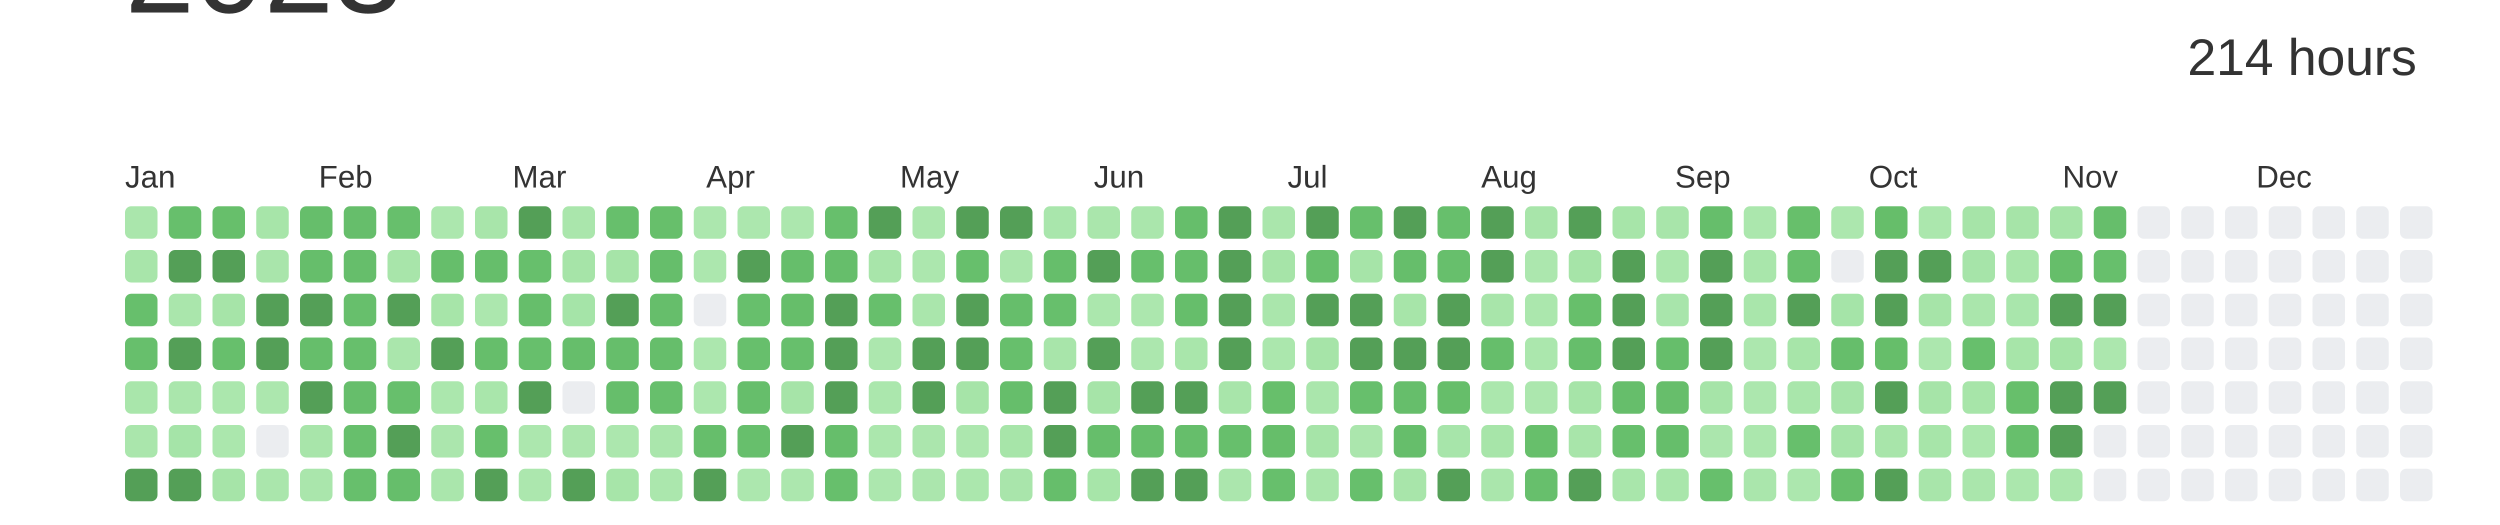
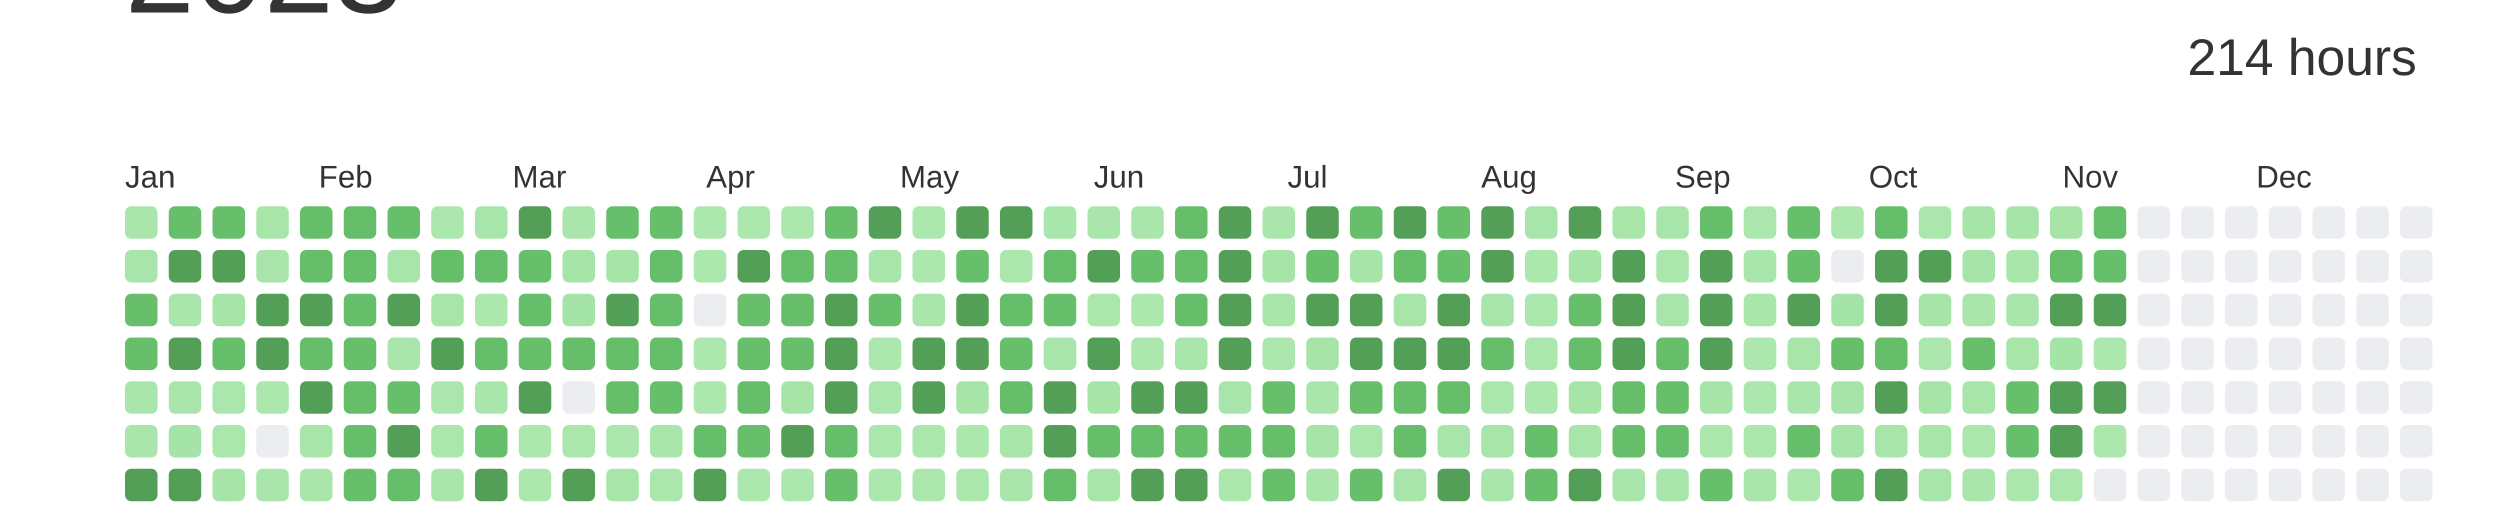
<svg xmlns="http://www.w3.org/2000/svg" baseProfile="full" height="42mm" version="1.1" viewBox="0,0,200,42" width="200mm">
  <defs />
  <rect fill="#ffffff" height="42" width="200" x="0" y="0" />
  <text alignment-baseline="hanging" fill="#333333" style="font-size:10.0px; font-family:Arial;" x="10" y="1">2023</text>
  <text alignment-baseline="hanging" fill="#333333" style="font-size:4.125px; font-family:Arial;" x="175" y="6">214 hours</text>
  <text fill="#333333" style="font-size:2.5px; font-family:Arial" x="10.0" y="15">Jan</text>
  <text fill="#333333" style="font-size:2.5px; font-family:Arial" x="25.5" y="15">Feb</text>
  <text fill="#333333" style="font-size:2.5px; font-family:Arial" x="41.0" y="15">Mar</text>
  <text fill="#333333" style="font-size:2.5px; font-family:Arial" x="56.5" y="15">Apr</text>
  <text fill="#333333" style="font-size:2.5px; font-family:Arial" x="72.0" y="15">May</text>
  <text fill="#333333" style="font-size:2.5px; font-family:Arial" x="87.5" y="15">Jun</text>
  <text fill="#333333" style="font-size:2.5px; font-family:Arial" x="103.0" y="15">Jul</text>
  <text fill="#333333" style="font-size:2.5px; font-family:Arial" x="118.5" y="15">Aug</text>
  <text fill="#333333" style="font-size:2.5px; font-family:Arial" x="134.0" y="15">Sep</text>
  <text fill="#333333" style="font-size:2.5px; font-family:Arial" x="149.5" y="15">Oct</text>
  <text fill="#333333" style="font-size:2.5px; font-family:Arial" x="165.0" y="15">Nov</text>
  <text fill="#333333" style="font-size:2.5px; font-family:Arial" x="180.5" y="15">Dec</text>
  <rect fill="#aae6ac" height="2.6" rx="0.5" ry="0.5" width="2.6" x="10.0" y="16.5" />
  <rect fill="#a8e5aa" height="2.6" rx="0.5" ry="0.5" width="2.6" x="10.0" y="20.0" />
  <rect fill="#67bf6c" height="2.6" rx="0.5" ry="0.5" width="2.6" x="10.0" y="23.5" />
  <rect fill="#67bf6c" height="2.6" rx="0.5" ry="0.5" width="2.6" x="10.0" y="27.0" />
  <rect fill="#a9e6ab" height="2.6" rx="0.5" ry="0.5" width="2.6" x="10.0" y="30.5" />
  <rect fill="#aae6ac" height="2.6" rx="0.5" ry="0.5" width="2.6" x="10.0" y="34.0" />
  <rect fill="#549F57" height="2.6" rx="0.5" ry="0.5" width="2.6" x="10.0" y="37.5" />
  <rect fill="#67bf6c" height="2.6" rx="0.5" ry="0.5" width="2.6" x="13.5" y="16.5" />
  <rect fill="#549F57" height="2.6" rx="0.5" ry="0.5" width="2.6" x="13.5" y="20.0" />
  <rect fill="#aae6ac" height="2.6" rx="0.5" ry="0.5" width="2.6" x="13.5" y="23.5" />
  <rect fill="#549F57" height="2.6" rx="0.5" ry="0.5" width="2.6" x="13.5" y="27.0" />
  <rect fill="#aae6ac" height="2.6" rx="0.5" ry="0.5" width="2.6" x="13.5" y="30.5" />
  <rect fill="#a5e4a8" height="2.6" rx="0.5" ry="0.5" width="2.6" x="13.5" y="34.0" />
  <rect fill="#549F57" height="2.6" rx="0.5" ry="0.5" width="2.6" x="13.5" y="37.5" />
  <rect fill="#67bf6b" height="2.6" rx="0.5" ry="0.5" width="2.6" x="17.0" y="16.5" />
  <rect fill="#549F57" height="2.6" rx="0.5" ry="0.5" width="2.6" x="17.0" y="20.0" />
  <rect fill="#a6e4a8" height="2.6" rx="0.5" ry="0.5" width="2.6" x="17.0" y="23.5" />
  <rect fill="#67bf6c" height="2.6" rx="0.5" ry="0.5" width="2.6" x="17.0" y="27.0" />
  <rect fill="#abe7ad" height="2.6" rx="0.5" ry="0.5" width="2.6" x="17.0" y="30.5" />
  <rect fill="#abe7ad" height="2.6" rx="0.5" ry="0.5" width="2.6" x="17.0" y="34.0" />
  <rect fill="#a6e4a8" height="2.6" rx="0.5" ry="0.5" width="2.6" x="17.0" y="37.5" />
  <rect fill="#a7e5a9" height="2.6" rx="0.5" ry="0.5" width="2.6" x="20.5" y="16.5" />
  <rect fill="#a9e5ab" height="2.6" rx="0.5" ry="0.5" width="2.6" x="20.5" y="20.0" />
  <rect fill="#549F57" height="2.6" rx="0.5" ry="0.5" width="2.6" x="20.5" y="23.5" />
  <rect fill="#549F57" height="2.6" rx="0.5" ry="0.5" width="2.6" x="20.5" y="27.0" />
  <rect fill="#ace7ae" height="2.6" rx="0.5" ry="0.5" width="2.6" x="20.5" y="30.5" />
  <rect fill="#EBEDF0" height="2.6" rx="0.5" ry="0.5" width="2.6" x="20.5" y="34.0" />
  <rect fill="#aae6ac" height="2.6" rx="0.5" ry="0.5" width="2.6" x="20.5" y="37.5" />
  <rect fill="#66be6b" height="2.6" rx="0.5" ry="0.5" width="2.6" x="24.0" y="16.5" />
  <rect fill="#66be6b" height="2.6" rx="0.5" ry="0.5" width="2.6" x="24.0" y="20.0" />
  <rect fill="#549F57" height="2.6" rx="0.5" ry="0.5" width="2.6" x="24.0" y="23.5" />
  <rect fill="#66be6b" height="2.6" rx="0.5" ry="0.5" width="2.6" x="24.0" y="27.0" />
  <rect fill="#549F57" height="2.6" rx="0.5" ry="0.5" width="2.6" x="24.0" y="30.5" />
  <rect fill="#a8e5aa" height="2.6" rx="0.5" ry="0.5" width="2.6" x="24.0" y="34.0" />
  <rect fill="#aae6ac" height="2.6" rx="0.5" ry="0.5" width="2.6" x="24.0" y="37.5" />
  <rect fill="#66be6b" height="2.6" rx="0.5" ry="0.5" width="2.6" x="27.5" y="16.5" />
  <rect fill="#66be6b" height="2.6" rx="0.5" ry="0.5" width="2.6" x="27.5" y="20.0" />
  <rect fill="#67bf6c" height="2.6" rx="0.5" ry="0.5" width="2.6" x="27.5" y="23.5" />
  <rect fill="#67bf6c" height="2.6" rx="0.5" ry="0.5" width="2.6" x="27.5" y="27.0" />
  <rect fill="#66be6b" height="2.6" rx="0.5" ry="0.5" width="2.6" x="27.5" y="30.5" />
  <rect fill="#67bf6c" height="2.6" rx="0.5" ry="0.5" width="2.6" x="27.5" y="34.0" />
  <rect fill="#67bf6c" height="2.6" rx="0.5" ry="0.5" width="2.6" x="27.5" y="37.5" />
  <rect fill="#67bf6c" height="2.6" rx="0.5" ry="0.5" width="2.6" x="31.0" y="16.5" />
  <rect fill="#a8e5aa" height="2.6" rx="0.5" ry="0.5" width="2.6" x="31.0" y="20.0" />
  <rect fill="#549F57" height="2.6" rx="0.5" ry="0.5" width="2.6" x="31.0" y="23.5" />
  <rect fill="#aae6ac" height="2.6" rx="0.5" ry="0.5" width="2.6" x="31.0" y="27.0" />
  <rect fill="#67bf6c" height="2.6" rx="0.5" ry="0.5" width="2.6" x="31.0" y="30.5" />
  <rect fill="#549F57" height="2.6" rx="0.5" ry="0.5" width="2.6" x="31.0" y="34.0" />
  <rect fill="#66be6b" height="2.6" rx="0.5" ry="0.5" width="2.6" x="31.0" y="37.5" />
  <rect fill="#ace7ae" height="2.6" rx="0.5" ry="0.5" width="2.6" x="34.5" y="16.5" />
  <rect fill="#66be6b" height="2.6" rx="0.5" ry="0.5" width="2.6" x="34.5" y="20.0" />
  <rect fill="#a7e5a9" height="2.6" rx="0.5" ry="0.5" width="2.6" x="34.5" y="23.5" />
  <rect fill="#549F57" height="2.6" rx="0.5" ry="0.5" width="2.6" x="34.5" y="27.0" />
  <rect fill="#abe7ad" height="2.6" rx="0.5" ry="0.5" width="2.6" x="34.5" y="30.5" />
  <rect fill="#abe6ad" height="2.6" rx="0.5" ry="0.5" width="2.6" x="34.5" y="34.0" />
  <rect fill="#aae6ac" height="2.6" rx="0.5" ry="0.5" width="2.6" x="34.5" y="37.5" />
  <rect fill="#a8e5aa" height="2.6" rx="0.5" ry="0.5" width="2.6" x="38.0" y="16.5" />
  <rect fill="#66be6b" height="2.6" rx="0.5" ry="0.5" width="2.6" x="38.0" y="20.0" />
  <rect fill="#ace7ae" height="2.6" rx="0.5" ry="0.5" width="2.6" x="38.0" y="23.5" />
  <rect fill="#66be6b" height="2.6" rx="0.5" ry="0.5" width="2.6" x="38.0" y="27.0" />
  <rect fill="#a9e6ab" height="2.6" rx="0.5" ry="0.5" width="2.6" x="38.0" y="30.5" />
  <rect fill="#67bf6c" height="2.6" rx="0.5" ry="0.5" width="2.6" x="38.0" y="34.0" />
  <rect fill="#549F57" height="2.6" rx="0.5" ry="0.5" width="2.6" x="38.0" y="37.5" />
  <rect fill="#549F57" height="2.6" rx="0.5" ry="0.5" width="2.6" x="41.5" y="16.5" />
  <rect fill="#67bf6c" height="2.6" rx="0.5" ry="0.5" width="2.6" x="41.5" y="20.0" />
  <rect fill="#66be6b" height="2.6" rx="0.5" ry="0.5" width="2.6" x="41.5" y="23.5" />
  <rect fill="#67bf6c" height="2.6" rx="0.5" ry="0.5" width="2.6" x="41.5" y="27.0" />
  <rect fill="#549F57" height="2.6" rx="0.5" ry="0.5" width="2.6" x="41.5" y="30.5" />
  <rect fill="#ace7ae" height="2.6" rx="0.5" ry="0.5" width="2.6" x="41.5" y="34.0" />
  <rect fill="#ace7ae" height="2.6" rx="0.5" ry="0.5" width="2.6" x="41.5" y="37.5" />
  <rect fill="#aae6ac" height="2.6" rx="0.5" ry="0.5" width="2.6" x="45.0" y="16.5" />
  <rect fill="#a6e4a8" height="2.6" rx="0.5" ry="0.5" width="2.6" x="45.0" y="20.0" />
  <rect fill="#a5e4a8" height="2.6" rx="0.5" ry="0.5" width="2.6" x="45.0" y="23.5" />
  <rect fill="#66be6b" height="2.6" rx="0.5" ry="0.5" width="2.6" x="45.0" y="27.0" />
  <rect fill="#EBEDF0" height="2.6" rx="0.5" ry="0.5" width="2.6" x="45.0" y="30.5" />
  <rect fill="#abe6ad" height="2.6" rx="0.5" ry="0.5" width="2.6" x="45.0" y="34.0" />
  <rect fill="#549F57" height="2.6" rx="0.5" ry="0.5" width="2.6" x="45.0" y="37.5" />
  <rect fill="#67bf6c" height="2.6" rx="0.5" ry="0.5" width="2.6" x="48.5" y="16.5" />
  <rect fill="#a6e4a8" height="2.6" rx="0.5" ry="0.5" width="2.6" x="48.5" y="20.0" />
  <rect fill="#549F57" height="2.6" rx="0.5" ry="0.5" width="2.6" x="48.5" y="23.5" />
  <rect fill="#66be6b" height="2.6" rx="0.5" ry="0.5" width="2.6" x="48.5" y="27.0" />
  <rect fill="#66be6b" height="2.6" rx="0.5" ry="0.5" width="2.6" x="48.5" y="30.5" />
  <rect fill="#ace7ae" height="2.6" rx="0.5" ry="0.5" width="2.6" x="48.5" y="34.0" />
  <rect fill="#a7e5a9" height="2.6" rx="0.5" ry="0.5" width="2.6" x="48.5" y="37.5" />
  <rect fill="#67bf6b" height="2.6" rx="0.5" ry="0.5" width="2.6" x="52.0" y="16.5" />
  <rect fill="#66be6b" height="2.6" rx="0.5" ry="0.5" width="2.6" x="52.0" y="20.0" />
  <rect fill="#66be6b" height="2.6" rx="0.5" ry="0.5" width="2.6" x="52.0" y="23.5" />
  <rect fill="#66be6b" height="2.6" rx="0.5" ry="0.5" width="2.6" x="52.0" y="27.0" />
  <rect fill="#67bf6c" height="2.6" rx="0.5" ry="0.5" width="2.6" x="52.0" y="30.5" />
  <rect fill="#aae6ac" height="2.6" rx="0.5" ry="0.5" width="2.6" x="52.0" y="34.0" />
  <rect fill="#abe7ad" height="2.6" rx="0.5" ry="0.5" width="2.6" x="52.0" y="37.5" />
  <rect fill="#ace7ae" height="2.6" rx="0.5" ry="0.5" width="2.6" x="55.5" y="16.5" />
  <rect fill="#ace7ae" height="2.6" rx="0.5" ry="0.5" width="2.6" x="55.5" y="20.0" />
  <rect fill="#EBEDF0" height="2.6" rx="0.5" ry="0.5" width="2.6" x="55.5" y="23.5" />
  <rect fill="#ace7ae" height="2.6" rx="0.5" ry="0.5" width="2.6" x="55.5" y="27.0" />
  <rect fill="#ace7ae" height="2.6" rx="0.5" ry="0.5" width="2.6" x="55.5" y="30.5" />
  <rect fill="#66be6b" height="2.6" rx="0.5" ry="0.5" width="2.6" x="55.5" y="34.0" />
  <rect fill="#549F57" height="2.6" rx="0.5" ry="0.5" width="2.6" x="55.5" y="37.5" />
  <rect fill="#ace7ae" height="2.6" rx="0.5" ry="0.5" width="2.6" x="59.0" y="16.5" />
  <rect fill="#549F57" height="2.6" rx="0.5" ry="0.5" width="2.6" x="59.0" y="20.0" />
  <rect fill="#67bf6c" height="2.6" rx="0.5" ry="0.5" width="2.6" x="59.0" y="23.5" />
  <rect fill="#67bf6c" height="2.6" rx="0.5" ry="0.5" width="2.6" x="59.0" y="27.0" />
  <rect fill="#66be6b" height="2.6" rx="0.5" ry="0.5" width="2.6" x="59.0" y="30.5" />
  <rect fill="#67bf6c" height="2.6" rx="0.5" ry="0.5" width="2.6" x="59.0" y="34.0" />
  <rect fill="#ace7ae" height="2.6" rx="0.5" ry="0.5" width="2.6" x="59.0" y="37.5" />
  <rect fill="#ace7ae" height="2.6" rx="0.5" ry="0.5" width="2.6" x="62.5" y="16.5" />
  <rect fill="#66be6b" height="2.6" rx="0.5" ry="0.5" width="2.6" x="62.5" y="20.0" />
  <rect fill="#66be6a" height="2.6" rx="0.5" ry="0.5" width="2.6" x="62.5" y="23.5" />
  <rect fill="#67bf6c" height="2.6" rx="0.5" ry="0.5" width="2.6" x="62.5" y="27.0" />
  <rect fill="#a6e4a8" height="2.6" rx="0.5" ry="0.5" width="2.6" x="62.5" y="30.5" />
  <rect fill="#549F57" height="2.6" rx="0.5" ry="0.5" width="2.6" x="62.5" y="34.0" />
  <rect fill="#ace7ae" height="2.6" rx="0.5" ry="0.5" width="2.6" x="62.5" y="37.5" />
  <rect fill="#67bf6c" height="2.6" rx="0.5" ry="0.5" width="2.6" x="66.0" y="16.5" />
  <rect fill="#66be6b" height="2.6" rx="0.5" ry="0.5" width="2.6" x="66.0" y="20.0" />
  <rect fill="#549F57" height="2.6" rx="0.5" ry="0.5" width="2.6" x="66.0" y="23.5" />
  <rect fill="#549F57" height="2.6" rx="0.5" ry="0.5" width="2.6" x="66.0" y="27.0" />
  <rect fill="#549F57" height="2.6" rx="0.5" ry="0.5" width="2.6" x="66.0" y="30.5" />
  <rect fill="#66be6b" height="2.6" rx="0.5" ry="0.5" width="2.6" x="66.0" y="34.0" />
  <rect fill="#67bf6c" height="2.6" rx="0.5" ry="0.5" width="2.6" x="66.0" y="37.5" />
  <rect fill="#549F57" height="2.6" rx="0.5" ry="0.5" width="2.6" x="69.5" y="16.5" />
  <rect fill="#a8e5aa" height="2.6" rx="0.5" ry="0.5" width="2.6" x="69.5" y="20.0" />
  <rect fill="#67bf6c" height="2.6" rx="0.5" ry="0.5" width="2.6" x="69.5" y="23.5" />
  <rect fill="#ace7ae" height="2.6" rx="0.5" ry="0.5" width="2.6" x="69.5" y="27.0" />
  <rect fill="#abe7ad" height="2.6" rx="0.5" ry="0.5" width="2.6" x="69.5" y="30.5" />
  <rect fill="#abe7ad" height="2.6" rx="0.5" ry="0.5" width="2.6" x="69.5" y="34.0" />
  <rect fill="#ace7ae" height="2.6" rx="0.5" ry="0.5" width="2.6" x="69.5" y="37.5" />
  <rect fill="#ace7ae" height="2.6" rx="0.5" ry="0.5" width="2.6" x="73.0" y="16.5" />
  <rect fill="#ace7ae" height="2.6" rx="0.5" ry="0.5" width="2.6" x="73.0" y="20.0" />
  <rect fill="#aae6ac" height="2.6" rx="0.5" ry="0.5" width="2.6" x="73.0" y="23.5" />
  <rect fill="#549F57" height="2.6" rx="0.5" ry="0.5" width="2.6" x="73.0" y="27.0" />
  <rect fill="#549F57" height="2.6" rx="0.5" ry="0.5" width="2.6" x="73.0" y="30.5" />
  <rect fill="#abe6ad" height="2.6" rx="0.5" ry="0.5" width="2.6" x="73.0" y="34.0" />
  <rect fill="#abe6ad" height="2.6" rx="0.5" ry="0.5" width="2.6" x="73.0" y="37.5" />
  <rect fill="#549F57" height="2.6" rx="0.5" ry="0.5" width="2.6" x="76.5" y="16.5" />
  <rect fill="#67bf6c" height="2.6" rx="0.5" ry="0.5" width="2.6" x="76.5" y="20.0" />
  <rect fill="#549F57" height="2.6" rx="0.5" ry="0.5" width="2.6" x="76.5" y="23.5" />
  <rect fill="#549F57" height="2.6" rx="0.5" ry="0.5" width="2.6" x="76.5" y="27.0" />
  <rect fill="#a6e4a8" height="2.6" rx="0.5" ry="0.5" width="2.6" x="76.5" y="30.5" />
  <rect fill="#ace7ae" height="2.6" rx="0.5" ry="0.5" width="2.6" x="76.5" y="34.0" />
  <rect fill="#abe7ad" height="2.6" rx="0.5" ry="0.5" width="2.6" x="76.5" y="37.5" />
  <rect fill="#549F57" height="2.6" rx="0.5" ry="0.5" width="2.6" x="80.0" y="16.5" />
  <rect fill="#abe6ad" height="2.6" rx="0.5" ry="0.5" width="2.6" x="80.0" y="20.0" />
  <rect fill="#66be6b" height="2.6" rx="0.5" ry="0.5" width="2.6" x="80.0" y="23.5" />
  <rect fill="#67bf6c" height="2.6" rx="0.5" ry="0.5" width="2.6" x="80.0" y="27.0" />
  <rect fill="#66be6b" height="2.6" rx="0.5" ry="0.5" width="2.6" x="80.0" y="30.5" />
  <rect fill="#a7e5a9" height="2.6" rx="0.5" ry="0.5" width="2.6" x="80.0" y="34.0" />
  <rect fill="#a9e5ab" height="2.6" rx="0.5" ry="0.5" width="2.6" x="80.0" y="37.5" />
  <rect fill="#a9e6ac" height="2.6" rx="0.5" ry="0.5" width="2.6" x="83.5" y="16.5" />
  <rect fill="#66be6b" height="2.6" rx="0.5" ry="0.5" width="2.6" x="83.5" y="20.0" />
  <rect fill="#67bf6c" height="2.6" rx="0.5" ry="0.5" width="2.6" x="83.5" y="23.5" />
  <rect fill="#a8e5aa" height="2.6" rx="0.5" ry="0.5" width="2.6" x="83.5" y="27.0" />
  <rect fill="#549F57" height="2.6" rx="0.5" ry="0.5" width="2.6" x="83.5" y="30.5" />
  <rect fill="#549F57" height="2.6" rx="0.5" ry="0.5" width="2.6" x="83.5" y="34.0" />
  <rect fill="#66be6b" height="2.6" rx="0.5" ry="0.5" width="2.6" x="83.5" y="37.5" />
  <rect fill="#aae6ac" height="2.6" rx="0.5" ry="0.5" width="2.6" x="87.0" y="16.5" />
  <rect fill="#549F57" height="2.6" rx="0.5" ry="0.5" width="2.6" x="87.0" y="20.0" />
  <rect fill="#abe7ad" height="2.6" rx="0.5" ry="0.5" width="2.6" x="87.0" y="23.5" />
  <rect fill="#549F57" height="2.6" rx="0.5" ry="0.5" width="2.6" x="87.0" y="27.0" />
  <rect fill="#a6e4a8" height="2.6" rx="0.5" ry="0.5" width="2.6" x="87.0" y="30.5" />
  <rect fill="#66be6b" height="2.6" rx="0.5" ry="0.5" width="2.6" x="87.0" y="34.0" />
  <rect fill="#a7e5a9" height="2.6" rx="0.5" ry="0.5" width="2.6" x="87.0" y="37.5" />
  <rect fill="#aae6ac" height="2.6" rx="0.5" ry="0.5" width="2.6" x="90.5" y="16.5" />
  <rect fill="#67bf6c" height="2.6" rx="0.5" ry="0.5" width="2.6" x="90.5" y="20.0" />
  <rect fill="#ace7ae" height="2.6" rx="0.5" ry="0.5" width="2.6" x="90.5" y="23.5" />
  <rect fill="#ace7ae" height="2.6" rx="0.5" ry="0.5" width="2.6" x="90.5" y="27.0" />
  <rect fill="#549F57" height="2.6" rx="0.5" ry="0.5" width="2.6" x="90.5" y="30.5" />
  <rect fill="#66be6b" height="2.6" rx="0.5" ry="0.5" width="2.6" x="90.5" y="34.0" />
  <rect fill="#549F57" height="2.6" rx="0.5" ry="0.5" width="2.6" x="90.5" y="37.5" />
  <rect fill="#66be6b" height="2.6" rx="0.5" ry="0.5" width="2.6" x="94.0" y="16.5" />
  <rect fill="#66be6b" height="2.6" rx="0.5" ry="0.5" width="2.6" x="94.0" y="20.0" />
  <rect fill="#66be6b" height="2.6" rx="0.5" ry="0.5" width="2.6" x="94.0" y="23.5" />
  <rect fill="#a9e6ab" height="2.6" rx="0.5" ry="0.5" width="2.6" x="94.0" y="27.0" />
  <rect fill="#549F57" height="2.6" rx="0.5" ry="0.5" width="2.6" x="94.0" y="30.5" />
  <rect fill="#66be6b" height="2.6" rx="0.5" ry="0.5" width="2.6" x="94.0" y="34.0" />
  <rect fill="#549F57" height="2.6" rx="0.5" ry="0.5" width="2.6" x="94.0" y="37.5" />
  <rect fill="#549F57" height="2.6" rx="0.5" ry="0.5" width="2.6" x="97.5" y="16.5" />
  <rect fill="#549F57" height="2.6" rx="0.5" ry="0.5" width="2.6" x="97.5" y="20.0" />
  <rect fill="#549F57" height="2.6" rx="0.5" ry="0.5" width="2.6" x="97.5" y="23.5" />
  <rect fill="#549F57" height="2.6" rx="0.5" ry="0.5" width="2.6" x="97.5" y="27.0" />
  <rect fill="#a8e5aa" height="2.6" rx="0.5" ry="0.5" width="2.6" x="97.5" y="30.5" />
  <rect fill="#67bf6c" height="2.6" rx="0.5" ry="0.5" width="2.6" x="97.5" y="34.0" />
  <rect fill="#abe6ad" height="2.6" rx="0.5" ry="0.5" width="2.6" x="97.5" y="37.5" />
  <rect fill="#aae6ac" height="2.6" rx="0.5" ry="0.5" width="2.6" x="101.0" y="16.5" />
  <rect fill="#a6e4a8" height="2.6" rx="0.5" ry="0.5" width="2.6" x="101.0" y="20.0" />
  <rect fill="#aae6ac" height="2.6" rx="0.5" ry="0.5" width="2.6" x="101.0" y="23.5" />
  <rect fill="#abe7ad" height="2.6" rx="0.5" ry="0.5" width="2.6" x="101.0" y="27.0" />
  <rect fill="#67bf6b" height="2.6" rx="0.5" ry="0.5" width="2.6" x="101.0" y="30.5" />
  <rect fill="#66be6a" height="2.6" rx="0.5" ry="0.5" width="2.6" x="101.0" y="34.0" />
  <rect fill="#67bf6c" height="2.6" rx="0.5" ry="0.5" width="2.6" x="101.0" y="37.5" />
  <rect fill="#549F57" height="2.6" rx="0.5" ry="0.5" width="2.6" x="104.5" y="16.5" />
  <rect fill="#67bf6c" height="2.6" rx="0.5" ry="0.5" width="2.6" x="104.5" y="20.0" />
  <rect fill="#549F57" height="2.6" rx="0.5" ry="0.5" width="2.6" x="104.5" y="23.5" />
  <rect fill="#a6e4a8" height="2.6" rx="0.5" ry="0.5" width="2.6" x="104.5" y="27.0" />
  <rect fill="#aae6ac" height="2.6" rx="0.5" ry="0.5" width="2.6" x="104.5" y="30.5" />
  <rect fill="#a6e4a8" height="2.6" rx="0.5" ry="0.5" width="2.6" x="104.5" y="34.0" />
  <rect fill="#aae6ac" height="2.6" rx="0.5" ry="0.5" width="2.6" x="104.5" y="37.5" />
  <rect fill="#67bf6c" height="2.6" rx="0.5" ry="0.5" width="2.6" x="108.0" y="16.5" />
  <rect fill="#a6e4a8" height="2.6" rx="0.5" ry="0.5" width="2.6" x="108.0" y="20.0" />
  <rect fill="#549F57" height="2.6" rx="0.5" ry="0.5" width="2.6" x="108.0" y="23.5" />
  <rect fill="#549F57" height="2.6" rx="0.5" ry="0.5" width="2.6" x="108.0" y="27.0" />
  <rect fill="#67bf6c" height="2.6" rx="0.5" ry="0.5" width="2.6" x="108.0" y="30.5" />
  <rect fill="#abe6ad" height="2.6" rx="0.5" ry="0.5" width="2.6" x="108.0" y="34.0" />
  <rect fill="#67bf6c" height="2.6" rx="0.5" ry="0.5" width="2.6" x="108.0" y="37.5" />
  <rect fill="#549F57" height="2.6" rx="0.5" ry="0.5" width="2.6" x="111.5" y="16.5" />
  <rect fill="#66be6b" height="2.6" rx="0.5" ry="0.5" width="2.6" x="111.5" y="20.0" />
  <rect fill="#a7e5a9" height="2.6" rx="0.5" ry="0.5" width="2.6" x="111.5" y="23.5" />
  <rect fill="#549F57" height="2.6" rx="0.5" ry="0.5" width="2.6" x="111.5" y="27.0" />
  <rect fill="#66be6b" height="2.6" rx="0.5" ry="0.5" width="2.6" x="111.5" y="30.5" />
  <rect fill="#66be6b" height="2.6" rx="0.5" ry="0.5" width="2.6" x="111.5" y="34.0" />
  <rect fill="#a8e5aa" height="2.6" rx="0.5" ry="0.5" width="2.6" x="111.5" y="37.5" />
  <rect fill="#67bf6c" height="2.6" rx="0.5" ry="0.5" width="2.6" x="115.0" y="16.5" />
  <rect fill="#67bf6c" height="2.6" rx="0.5" ry="0.5" width="2.6" x="115.0" y="20.0" />
  <rect fill="#549F57" height="2.6" rx="0.5" ry="0.5" width="2.6" x="115.0" y="23.5" />
  <rect fill="#549F57" height="2.6" rx="0.5" ry="0.5" width="2.6" x="115.0" y="27.0" />
  <rect fill="#66be6a" height="2.6" rx="0.5" ry="0.5" width="2.6" x="115.0" y="30.5" />
  <rect fill="#a7e5aa" height="2.6" rx="0.5" ry="0.5" width="2.6" x="115.0" y="34.0" />
  <rect fill="#549F57" height="2.6" rx="0.5" ry="0.5" width="2.6" x="115.0" y="37.5" />
  <rect fill="#549F57" height="2.6" rx="0.5" ry="0.5" width="2.6" x="118.5" y="16.5" />
  <rect fill="#549F57" height="2.6" rx="0.5" ry="0.5" width="2.6" x="118.5" y="20.0" />
  <rect fill="#a8e5aa" height="2.6" rx="0.5" ry="0.5" width="2.6" x="118.5" y="23.5" />
  <rect fill="#66be6b" height="2.6" rx="0.5" ry="0.5" width="2.6" x="118.5" y="27.0" />
  <rect fill="#abe7ad" height="2.6" rx="0.5" ry="0.5" width="2.6" x="118.5" y="30.5" />
  <rect fill="#a7e5a9" height="2.6" rx="0.5" ry="0.5" width="2.6" x="118.5" y="34.0" />
  <rect fill="#aae6ac" height="2.6" rx="0.5" ry="0.5" width="2.6" x="118.5" y="37.5" />
  <rect fill="#a8e5aa" height="2.6" rx="0.5" ry="0.5" width="2.6" x="122.0" y="16.5" />
  <rect fill="#ace7ae" height="2.6" rx="0.5" ry="0.5" width="2.6" x="122.0" y="20.0" />
  <rect fill="#abe7ad" height="2.6" rx="0.5" ry="0.5" width="2.6" x="122.0" y="23.5" />
  <rect fill="#abe7ad" height="2.6" rx="0.5" ry="0.5" width="2.6" x="122.0" y="27.0" />
  <rect fill="#ace7ae" height="2.6" rx="0.5" ry="0.5" width="2.6" x="122.0" y="30.5" />
  <rect fill="#67bf6b" height="2.6" rx="0.5" ry="0.5" width="2.6" x="122.0" y="34.0" />
  <rect fill="#67bf6c" height="2.6" rx="0.5" ry="0.5" width="2.6" x="122.0" y="37.5" />
  <rect fill="#549F57" height="2.6" rx="0.5" ry="0.5" width="2.6" x="125.5" y="16.5" />
  <rect fill="#a6e4a8" height="2.6" rx="0.5" ry="0.5" width="2.6" x="125.5" y="20.0" />
  <rect fill="#67bf6b" height="2.6" rx="0.5" ry="0.5" width="2.6" x="125.5" y="23.5" />
  <rect fill="#66be6b" height="2.6" rx="0.5" ry="0.5" width="2.6" x="125.5" y="27.0" />
  <rect fill="#a6e4a8" height="2.6" rx="0.5" ry="0.5" width="2.6" x="125.5" y="30.5" />
  <rect fill="#a8e5aa" height="2.6" rx="0.5" ry="0.5" width="2.6" x="125.5" y="34.0" />
  <rect fill="#549F57" height="2.6" rx="0.5" ry="0.5" width="2.6" x="125.5" y="37.5" />
  <rect fill="#a7e5a9" height="2.6" rx="0.5" ry="0.5" width="2.6" x="129.0" y="16.5" />
  <rect fill="#549F57" height="2.6" rx="0.5" ry="0.5" width="2.6" x="129.0" y="20.0" />
  <rect fill="#549F57" height="2.6" rx="0.5" ry="0.5" width="2.6" x="129.0" y="23.5" />
  <rect fill="#549F57" height="2.6" rx="0.5" ry="0.5" width="2.6" x="129.0" y="27.0" />
  <rect fill="#66be6b" height="2.6" rx="0.5" ry="0.5" width="2.6" x="129.0" y="30.5" />
  <rect fill="#67bf6c" height="2.6" rx="0.5" ry="0.5" width="2.6" x="129.0" y="34.0" />
  <rect fill="#a9e6ab" height="2.6" rx="0.5" ry="0.5" width="2.6" x="129.0" y="37.5" />
  <rect fill="#a8e5aa" height="2.6" rx="0.5" ry="0.5" width="2.6" x="132.5" y="16.5" />
  <rect fill="#abe7ad" height="2.6" rx="0.5" ry="0.5" width="2.6" x="132.5" y="20.0" />
  <rect fill="#a8e5ab" height="2.6" rx="0.5" ry="0.5" width="2.6" x="132.5" y="23.5" />
  <rect fill="#66be6b" height="2.6" rx="0.5" ry="0.5" width="2.6" x="132.5" y="27.0" />
  <rect fill="#67be6b" height="2.6" rx="0.5" ry="0.5" width="2.6" x="132.5" y="30.5" />
  <rect fill="#66be6b" height="2.6" rx="0.5" ry="0.5" width="2.6" x="132.5" y="34.0" />
  <rect fill="#a9e6ab" height="2.6" rx="0.5" ry="0.5" width="2.6" x="132.5" y="37.5" />
  <rect fill="#66be6b" height="2.6" rx="0.5" ry="0.5" width="2.6" x="136.0" y="16.5" />
  <rect fill="#549F57" height="2.6" rx="0.5" ry="0.5" width="2.6" x="136.0" y="20.0" />
  <rect fill="#549F57" height="2.6" rx="0.5" ry="0.5" width="2.6" x="136.0" y="23.5" />
  <rect fill="#549F57" height="2.6" rx="0.5" ry="0.5" width="2.6" x="136.0" y="27.0" />
  <rect fill="#a6e4a8" height="2.6" rx="0.5" ry="0.5" width="2.6" x="136.0" y="30.5" />
  <rect fill="#abe6ad" height="2.6" rx="0.5" ry="0.5" width="2.6" x="136.0" y="34.0" />
  <rect fill="#67bf6c" height="2.6" rx="0.5" ry="0.5" width="2.6" x="136.0" y="37.5" />
  <rect fill="#abe7ad" height="2.6" rx="0.5" ry="0.5" width="2.6" x="139.5" y="16.5" />
  <rect fill="#a9e6ab" height="2.6" rx="0.5" ry="0.5" width="2.6" x="139.5" y="20.0" />
  <rect fill="#a9e6ab" height="2.6" rx="0.5" ry="0.5" width="2.6" x="139.5" y="23.5" />
  <rect fill="#ace7ae" height="2.6" rx="0.5" ry="0.5" width="2.6" x="139.5" y="27.0" />
  <rect fill="#ace7ae" height="2.6" rx="0.5" ry="0.5" width="2.6" x="139.5" y="30.5" />
  <rect fill="#abe7ad" height="2.6" rx="0.5" ry="0.5" width="2.6" x="139.5" y="34.0" />
  <rect fill="#aae6ac" height="2.6" rx="0.5" ry="0.5" width="2.6" x="139.5" y="37.5" />
  <rect fill="#67bf6b" height="2.6" rx="0.5" ry="0.5" width="2.6" x="143.0" y="16.5" />
  <rect fill="#67bf6c" height="2.6" rx="0.5" ry="0.5" width="2.6" x="143.0" y="20.0" />
  <rect fill="#549F57" height="2.6" rx="0.5" ry="0.5" width="2.6" x="143.0" y="23.5" />
  <rect fill="#a7e5a9" height="2.6" rx="0.5" ry="0.5" width="2.6" x="143.0" y="27.0" />
  <rect fill="#a9e6ab" height="2.6" rx="0.5" ry="0.5" width="2.6" x="143.0" y="30.5" />
  <rect fill="#67bf6c" height="2.6" rx="0.5" ry="0.5" width="2.6" x="143.0" y="34.0" />
  <rect fill="#ace7ae" height="2.6" rx="0.5" ry="0.5" width="2.6" x="143.0" y="37.5" />
  <rect fill="#ace7ae" height="2.6" rx="0.5" ry="0.5" width="2.6" x="146.5" y="16.5" />
  <rect fill="#EBEDF0" height="2.6" rx="0.5" ry="0.5" width="2.6" x="146.5" y="20.0" />
  <rect fill="#a5e4a8" height="2.6" rx="0.5" ry="0.5" width="2.6" x="146.5" y="23.5" />
  <rect fill="#66be6b" height="2.6" rx="0.5" ry="0.5" width="2.6" x="146.5" y="27.0" />
  <rect fill="#a6e4a9" height="2.6" rx="0.5" ry="0.5" width="2.6" x="146.5" y="30.5" />
  <rect fill="#a6e4a9" height="2.6" rx="0.5" ry="0.5" width="2.6" x="146.5" y="34.0" />
  <rect fill="#66be6a" height="2.6" rx="0.5" ry="0.5" width="2.6" x="146.5" y="37.5" />
  <rect fill="#66be6a" height="2.6" rx="0.5" ry="0.5" width="2.6" x="150.0" y="16.5" />
  <rect fill="#549F57" height="2.6" rx="0.5" ry="0.5" width="2.6" x="150.0" y="20.0" />
  <rect fill="#549F57" height="2.6" rx="0.5" ry="0.5" width="2.6" x="150.0" y="23.5" />
  <rect fill="#66be6a" height="2.6" rx="0.5" ry="0.5" width="2.6" x="150.0" y="27.0" />
  <rect fill="#549F57" height="2.6" rx="0.5" ry="0.5" width="2.6" x="150.0" y="30.5" />
  <rect fill="#a8e5aa" height="2.6" rx="0.5" ry="0.5" width="2.6" x="150.0" y="34.0" />
  <rect fill="#549F57" height="2.6" rx="0.5" ry="0.5" width="2.6" x="150.0" y="37.5" />
  <rect fill="#abe7ad" height="2.6" rx="0.5" ry="0.5" width="2.6" x="153.5" y="16.5" />
  <rect fill="#549F57" height="2.6" rx="0.5" ry="0.5" width="2.6" x="153.5" y="20.0" />
  <rect fill="#a6e4a8" height="2.6" rx="0.5" ry="0.5" width="2.6" x="153.5" y="23.5" />
  <rect fill="#ace7ae" height="2.6" rx="0.5" ry="0.5" width="2.6" x="153.5" y="27.0" />
  <rect fill="#a6e4a8" height="2.6" rx="0.5" ry="0.5" width="2.6" x="153.5" y="30.5" />
  <rect fill="#a7e5a9" height="2.6" rx="0.5" ry="0.5" width="2.6" x="153.5" y="34.0" />
  <rect fill="#a8e5aa" height="2.6" rx="0.5" ry="0.5" width="2.6" x="153.5" y="37.5" />
  <rect fill="#a6e4a8" height="2.6" rx="0.5" ry="0.5" width="2.6" x="157.0" y="16.5" />
  <rect fill="#a6e4a9" height="2.6" rx="0.5" ry="0.5" width="2.6" x="157.0" y="20.0" />
  <rect fill="#aae6ac" height="2.6" rx="0.5" ry="0.5" width="2.6" x="157.0" y="23.5" />
  <rect fill="#67bf6c" height="2.6" rx="0.5" ry="0.5" width="2.6" x="157.0" y="27.0" />
  <rect fill="#a7e5a9" height="2.6" rx="0.5" ry="0.5" width="2.6" x="157.0" y="30.5" />
  <rect fill="#abe7ad" height="2.6" rx="0.5" ry="0.5" width="2.6" x="157.0" y="34.0" />
  <rect fill="#aae6ac" height="2.6" rx="0.5" ry="0.5" width="2.6" x="157.0" y="37.5" />
  <rect fill="#a6e4a8" height="2.6" rx="0.5" ry="0.5" width="2.6" x="160.5" y="16.5" />
  <rect fill="#a9e6ab" height="2.6" rx="0.5" ry="0.5" width="2.6" x="160.5" y="20.0" />
  <rect fill="#a9e6ac" height="2.6" rx="0.5" ry="0.5" width="2.6" x="160.5" y="23.5" />
  <rect fill="#a7e5a9" height="2.6" rx="0.5" ry="0.5" width="2.6" x="160.5" y="27.0" />
  <rect fill="#67bf6b" height="2.6" rx="0.5" ry="0.5" width="2.6" x="160.5" y="30.5" />
  <rect fill="#67bf6c" height="2.6" rx="0.5" ry="0.5" width="2.6" x="160.5" y="34.0" />
  <rect fill="#abe7ad" height="2.6" rx="0.5" ry="0.5" width="2.6" x="160.5" y="37.5" />
  <rect fill="#a6e4a8" height="2.6" rx="0.5" ry="0.5" width="2.6" x="164.0" y="16.5" />
  <rect fill="#66be6a" height="2.6" rx="0.5" ry="0.5" width="2.6" x="164.0" y="20.0" />
  <rect fill="#549F57" height="2.6" rx="0.5" ry="0.5" width="2.6" x="164.0" y="23.5" />
  <rect fill="#a5e4a7" height="2.6" rx="0.5" ry="0.5" width="2.6" x="164.0" y="27.0" />
  <rect fill="#549F57" height="2.6" rx="0.5" ry="0.5" width="2.6" x="164.0" y="30.5" />
  <rect fill="#549F57" height="2.6" rx="0.5" ry="0.5" width="2.6" x="164.0" y="34.0" />
  <rect fill="#abe7ad" height="2.6" rx="0.5" ry="0.5" width="2.6" x="164.0" y="37.5" />
  <rect fill="#66be6b" height="2.6" rx="0.5" ry="0.5" width="2.6" x="167.5" y="16.5" />
  <rect fill="#67bf6c" height="2.6" rx="0.5" ry="0.5" width="2.6" x="167.5" y="20.0" />
  <rect fill="#549F57" height="2.6" rx="0.5" ry="0.5" width="2.6" x="167.5" y="23.5" />
  <rect fill="#ace7ae" height="2.6" rx="0.5" ry="0.5" width="2.6" x="167.5" y="27.0" />
  <rect fill="#549F57" height="2.6" rx="0.5" ry="0.5" width="2.6" x="167.5" y="30.5" />
-   <rect fill="#EBEDF0" height="2.6" rx="0.5" ry="0.5" width="2.6" x="167.5" y="34.0" />
+   <rect fill="#ace7ae" height="2.6" rx="0.5" ry="0.5" width="2.6" x="167.5" y="34.0" />
  <rect fill="#EBEDF0" height="2.6" rx="0.5" ry="0.5" width="2.6" x="167.5" y="37.5" />
  <rect fill="#EBEDF0" height="2.6" rx="0.5" ry="0.5" width="2.6" x="171.0" y="16.5" />
  <rect fill="#EBEDF0" height="2.6" rx="0.5" ry="0.5" width="2.6" x="171.0" y="20.0" />
  <rect fill="#EBEDF0" height="2.6" rx="0.5" ry="0.5" width="2.6" x="171.0" y="23.5" />
  <rect fill="#EBEDF0" height="2.6" rx="0.5" ry="0.5" width="2.6" x="171.0" y="27.0" />
  <rect fill="#EBEDF0" height="2.6" rx="0.5" ry="0.5" width="2.6" x="171.0" y="30.5" />
  <rect fill="#EBEDF0" height="2.6" rx="0.5" ry="0.5" width="2.6" x="171.0" y="34.0" />
  <rect fill="#EBEDF0" height="2.6" rx="0.5" ry="0.5" width="2.6" x="171.0" y="37.5" />
  <rect fill="#EBEDF0" height="2.6" rx="0.5" ry="0.5" width="2.6" x="174.5" y="16.5" />
  <rect fill="#EBEDF0" height="2.6" rx="0.5" ry="0.5" width="2.6" x="174.5" y="20.0" />
  <rect fill="#EBEDF0" height="2.6" rx="0.5" ry="0.5" width="2.6" x="174.5" y="23.5" />
  <rect fill="#EBEDF0" height="2.6" rx="0.5" ry="0.5" width="2.6" x="174.5" y="27.0" />
  <rect fill="#EBEDF0" height="2.6" rx="0.5" ry="0.5" width="2.6" x="174.5" y="30.5" />
  <rect fill="#EBEDF0" height="2.6" rx="0.5" ry="0.5" width="2.6" x="174.5" y="34.0" />
  <rect fill="#EBEDF0" height="2.6" rx="0.5" ry="0.5" width="2.6" x="174.5" y="37.5" />
  <rect fill="#EBEDF0" height="2.6" rx="0.5" ry="0.5" width="2.6" x="178.0" y="16.5" />
  <rect fill="#EBEDF0" height="2.6" rx="0.5" ry="0.5" width="2.6" x="178.0" y="20.0" />
  <rect fill="#EBEDF0" height="2.6" rx="0.5" ry="0.5" width="2.6" x="178.0" y="23.5" />
  <rect fill="#EBEDF0" height="2.6" rx="0.5" ry="0.5" width="2.6" x="178.0" y="27.0" />
  <rect fill="#EBEDF0" height="2.6" rx="0.5" ry="0.5" width="2.6" x="178.0" y="30.5" />
  <rect fill="#EBEDF0" height="2.6" rx="0.5" ry="0.5" width="2.6" x="178.0" y="34.0" />
  <rect fill="#EBEDF0" height="2.6" rx="0.5" ry="0.5" width="2.6" x="178.0" y="37.5" />
  <rect fill="#EBEDF0" height="2.6" rx="0.5" ry="0.5" width="2.6" x="181.5" y="16.5" />
  <rect fill="#EBEDF0" height="2.6" rx="0.5" ry="0.5" width="2.6" x="181.5" y="20.0" />
  <rect fill="#EBEDF0" height="2.6" rx="0.5" ry="0.5" width="2.6" x="181.5" y="23.5" />
  <rect fill="#EBEDF0" height="2.6" rx="0.5" ry="0.5" width="2.6" x="181.5" y="27.0" />
  <rect fill="#EBEDF0" height="2.6" rx="0.5" ry="0.5" width="2.6" x="181.5" y="30.5" />
  <rect fill="#EBEDF0" height="2.6" rx="0.5" ry="0.5" width="2.6" x="181.5" y="34.0" />
  <rect fill="#EBEDF0" height="2.6" rx="0.5" ry="0.5" width="2.6" x="181.5" y="37.5" />
  <rect fill="#EBEDF0" height="2.6" rx="0.5" ry="0.5" width="2.6" x="185.0" y="16.5" />
  <rect fill="#EBEDF0" height="2.6" rx="0.5" ry="0.5" width="2.6" x="185.0" y="20.0" />
  <rect fill="#EBEDF0" height="2.6" rx="0.5" ry="0.5" width="2.6" x="185.0" y="23.5" />
  <rect fill="#EBEDF0" height="2.6" rx="0.5" ry="0.5" width="2.6" x="185.0" y="27.0" />
  <rect fill="#EBEDF0" height="2.6" rx="0.5" ry="0.5" width="2.6" x="185.0" y="30.5" />
  <rect fill="#EBEDF0" height="2.6" rx="0.5" ry="0.5" width="2.6" x="185.0" y="34.0" />
  <rect fill="#EBEDF0" height="2.6" rx="0.5" ry="0.5" width="2.6" x="185.0" y="37.5" />
  <rect fill="#EBEDF0" height="2.6" rx="0.5" ry="0.5" width="2.6" x="188.5" y="16.5" />
  <rect fill="#EBEDF0" height="2.6" rx="0.5" ry="0.5" width="2.6" x="188.5" y="20.0" />
  <rect fill="#EBEDF0" height="2.6" rx="0.5" ry="0.5" width="2.6" x="188.5" y="23.5" />
  <rect fill="#EBEDF0" height="2.6" rx="0.5" ry="0.5" width="2.6" x="188.5" y="27.0" />
  <rect fill="#EBEDF0" height="2.6" rx="0.5" ry="0.5" width="2.6" x="188.5" y="30.5" />
  <rect fill="#EBEDF0" height="2.6" rx="0.5" ry="0.5" width="2.6" x="188.5" y="34.0" />
  <rect fill="#EBEDF0" height="2.6" rx="0.5" ry="0.5" width="2.6" x="188.5" y="37.5" />
  <rect fill="#EBEDF0" height="2.6" rx="0.5" ry="0.5" width="2.6" x="192.0" y="16.5" />
  <rect fill="#EBEDF0" height="2.6" rx="0.5" ry="0.5" width="2.6" x="192.0" y="20.0" />
  <rect fill="#EBEDF0" height="2.6" rx="0.5" ry="0.5" width="2.6" x="192.0" y="23.5" />
  <rect fill="#EBEDF0" height="2.6" rx="0.5" ry="0.5" width="2.6" x="192.0" y="27.0" />
  <rect fill="#EBEDF0" height="2.6" rx="0.5" ry="0.5" width="2.6" x="192.0" y="30.5" />
  <rect fill="#EBEDF0" height="2.6" rx="0.5" ry="0.5" width="2.6" x="192.0" y="34.0" />
  <rect fill="#EBEDF0" height="2.6" rx="0.5" ry="0.5" width="2.6" x="192.0" y="37.5" />
</svg>
